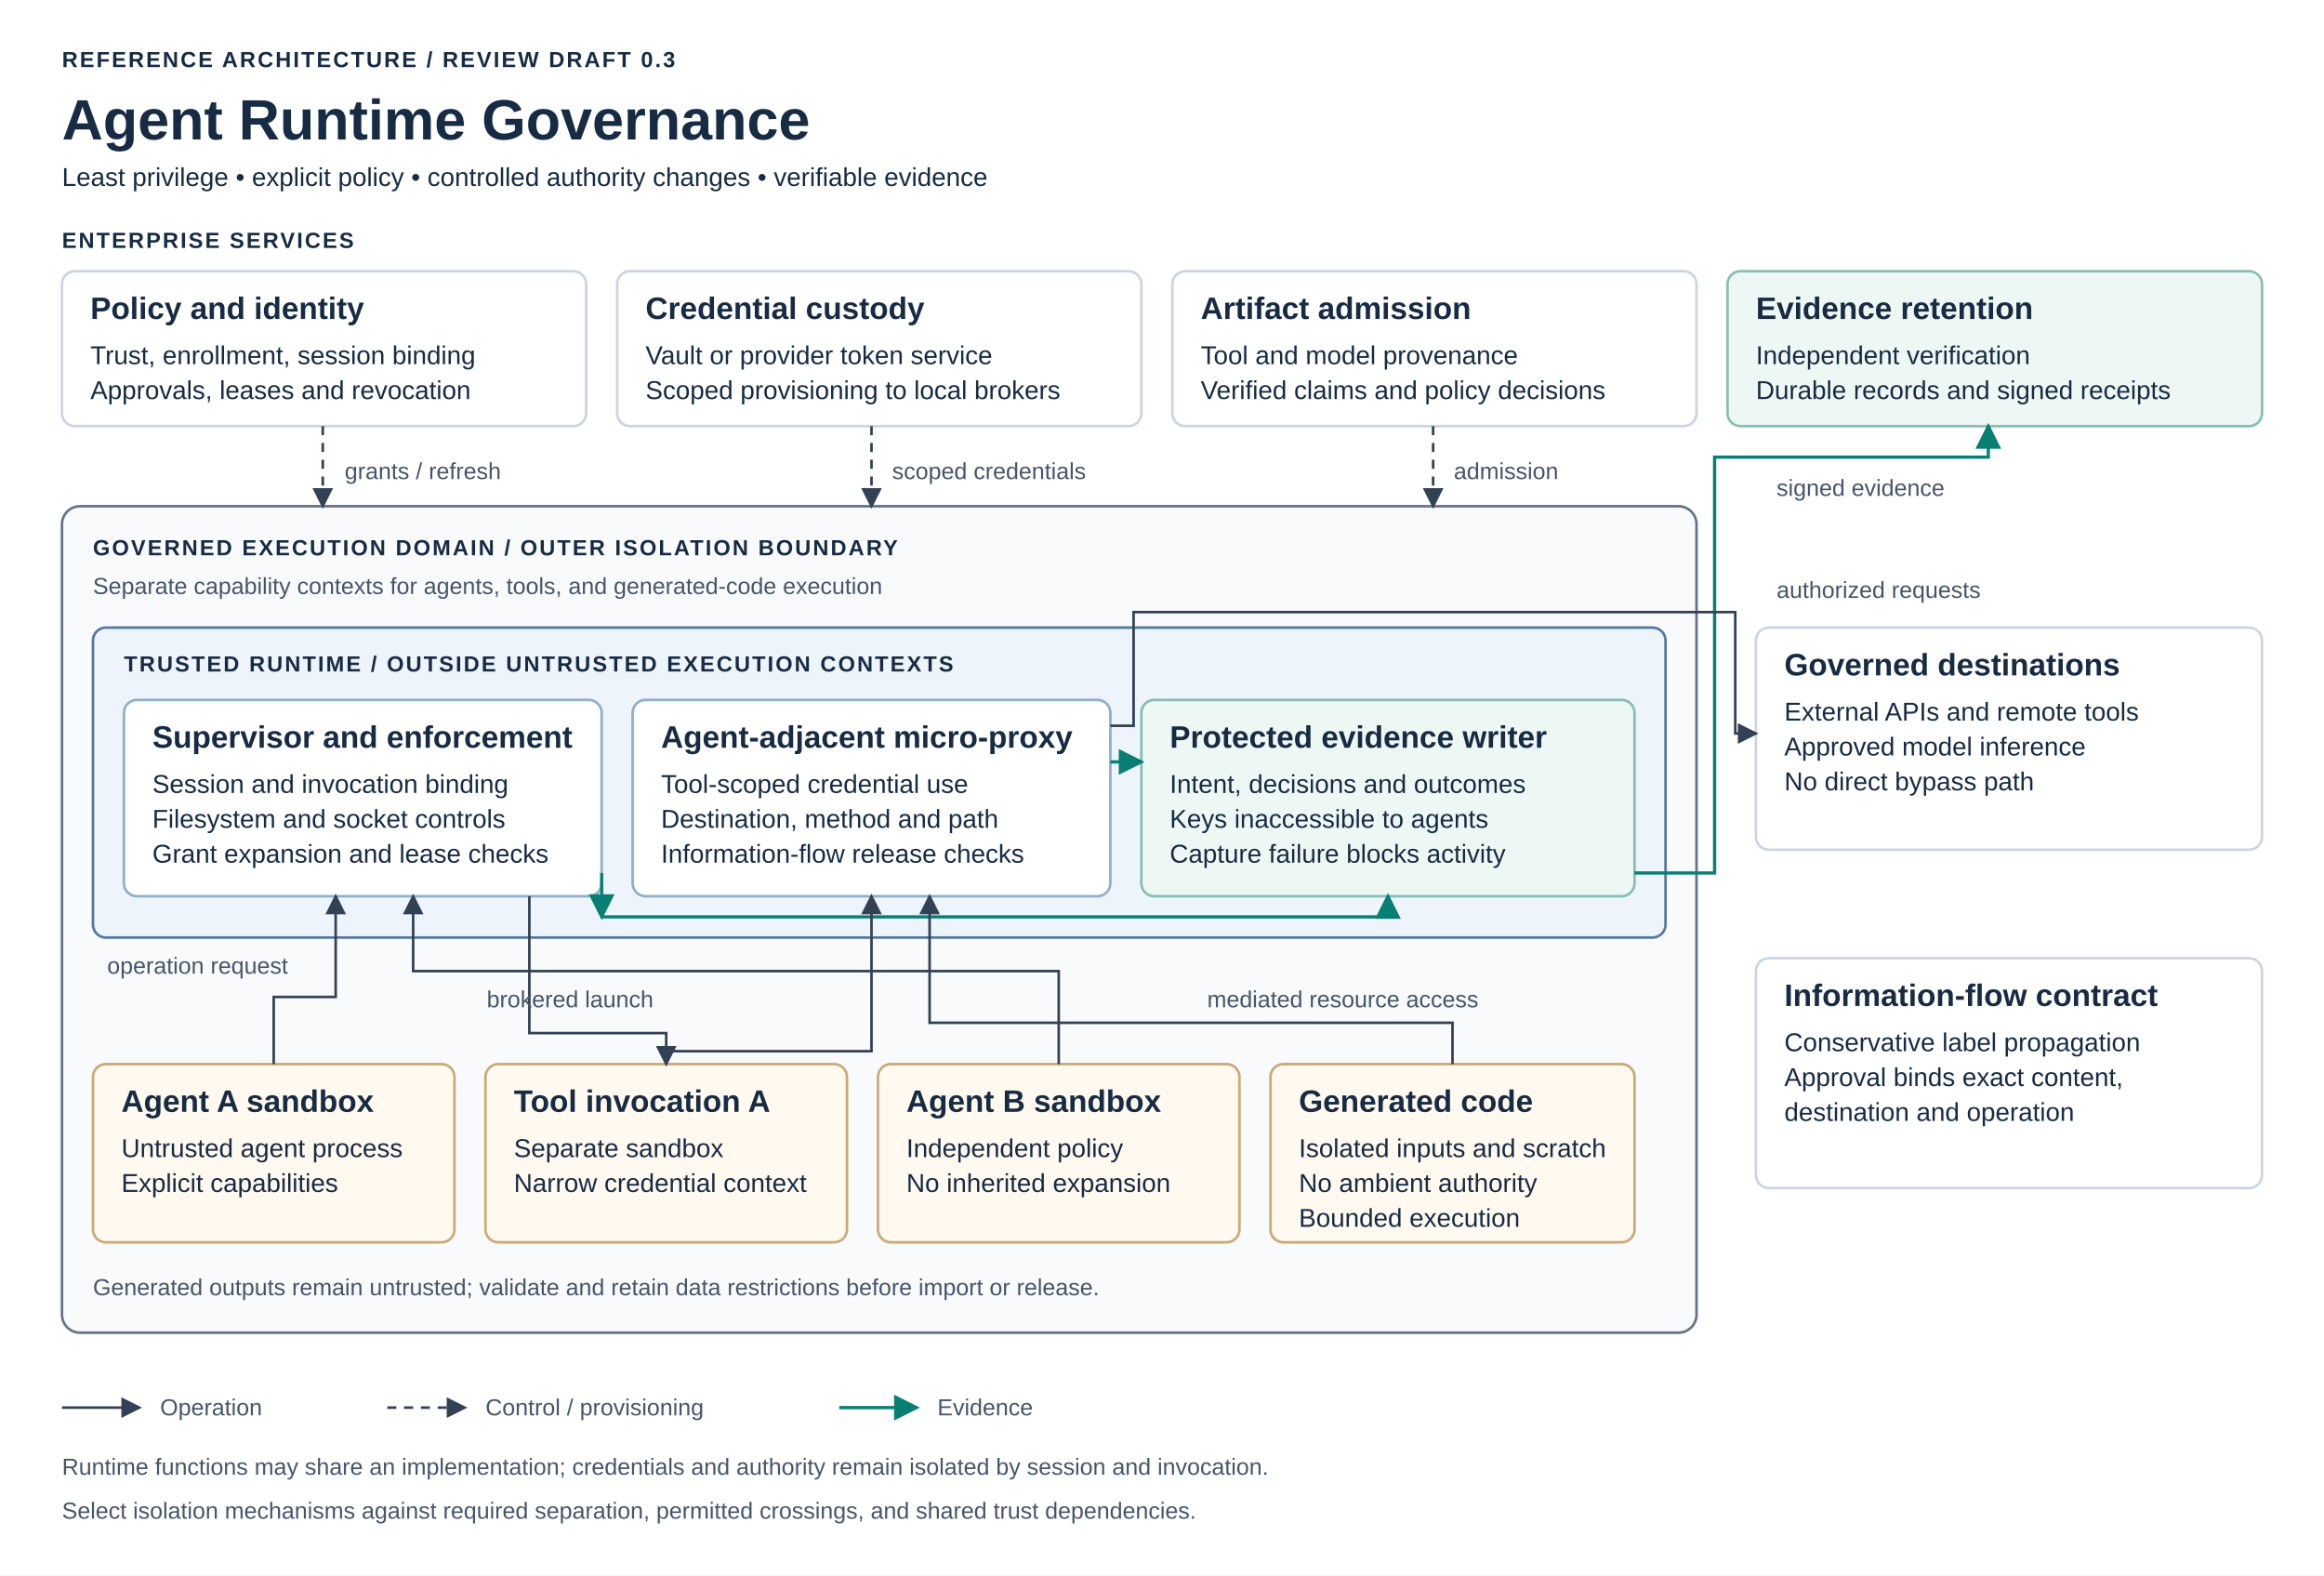
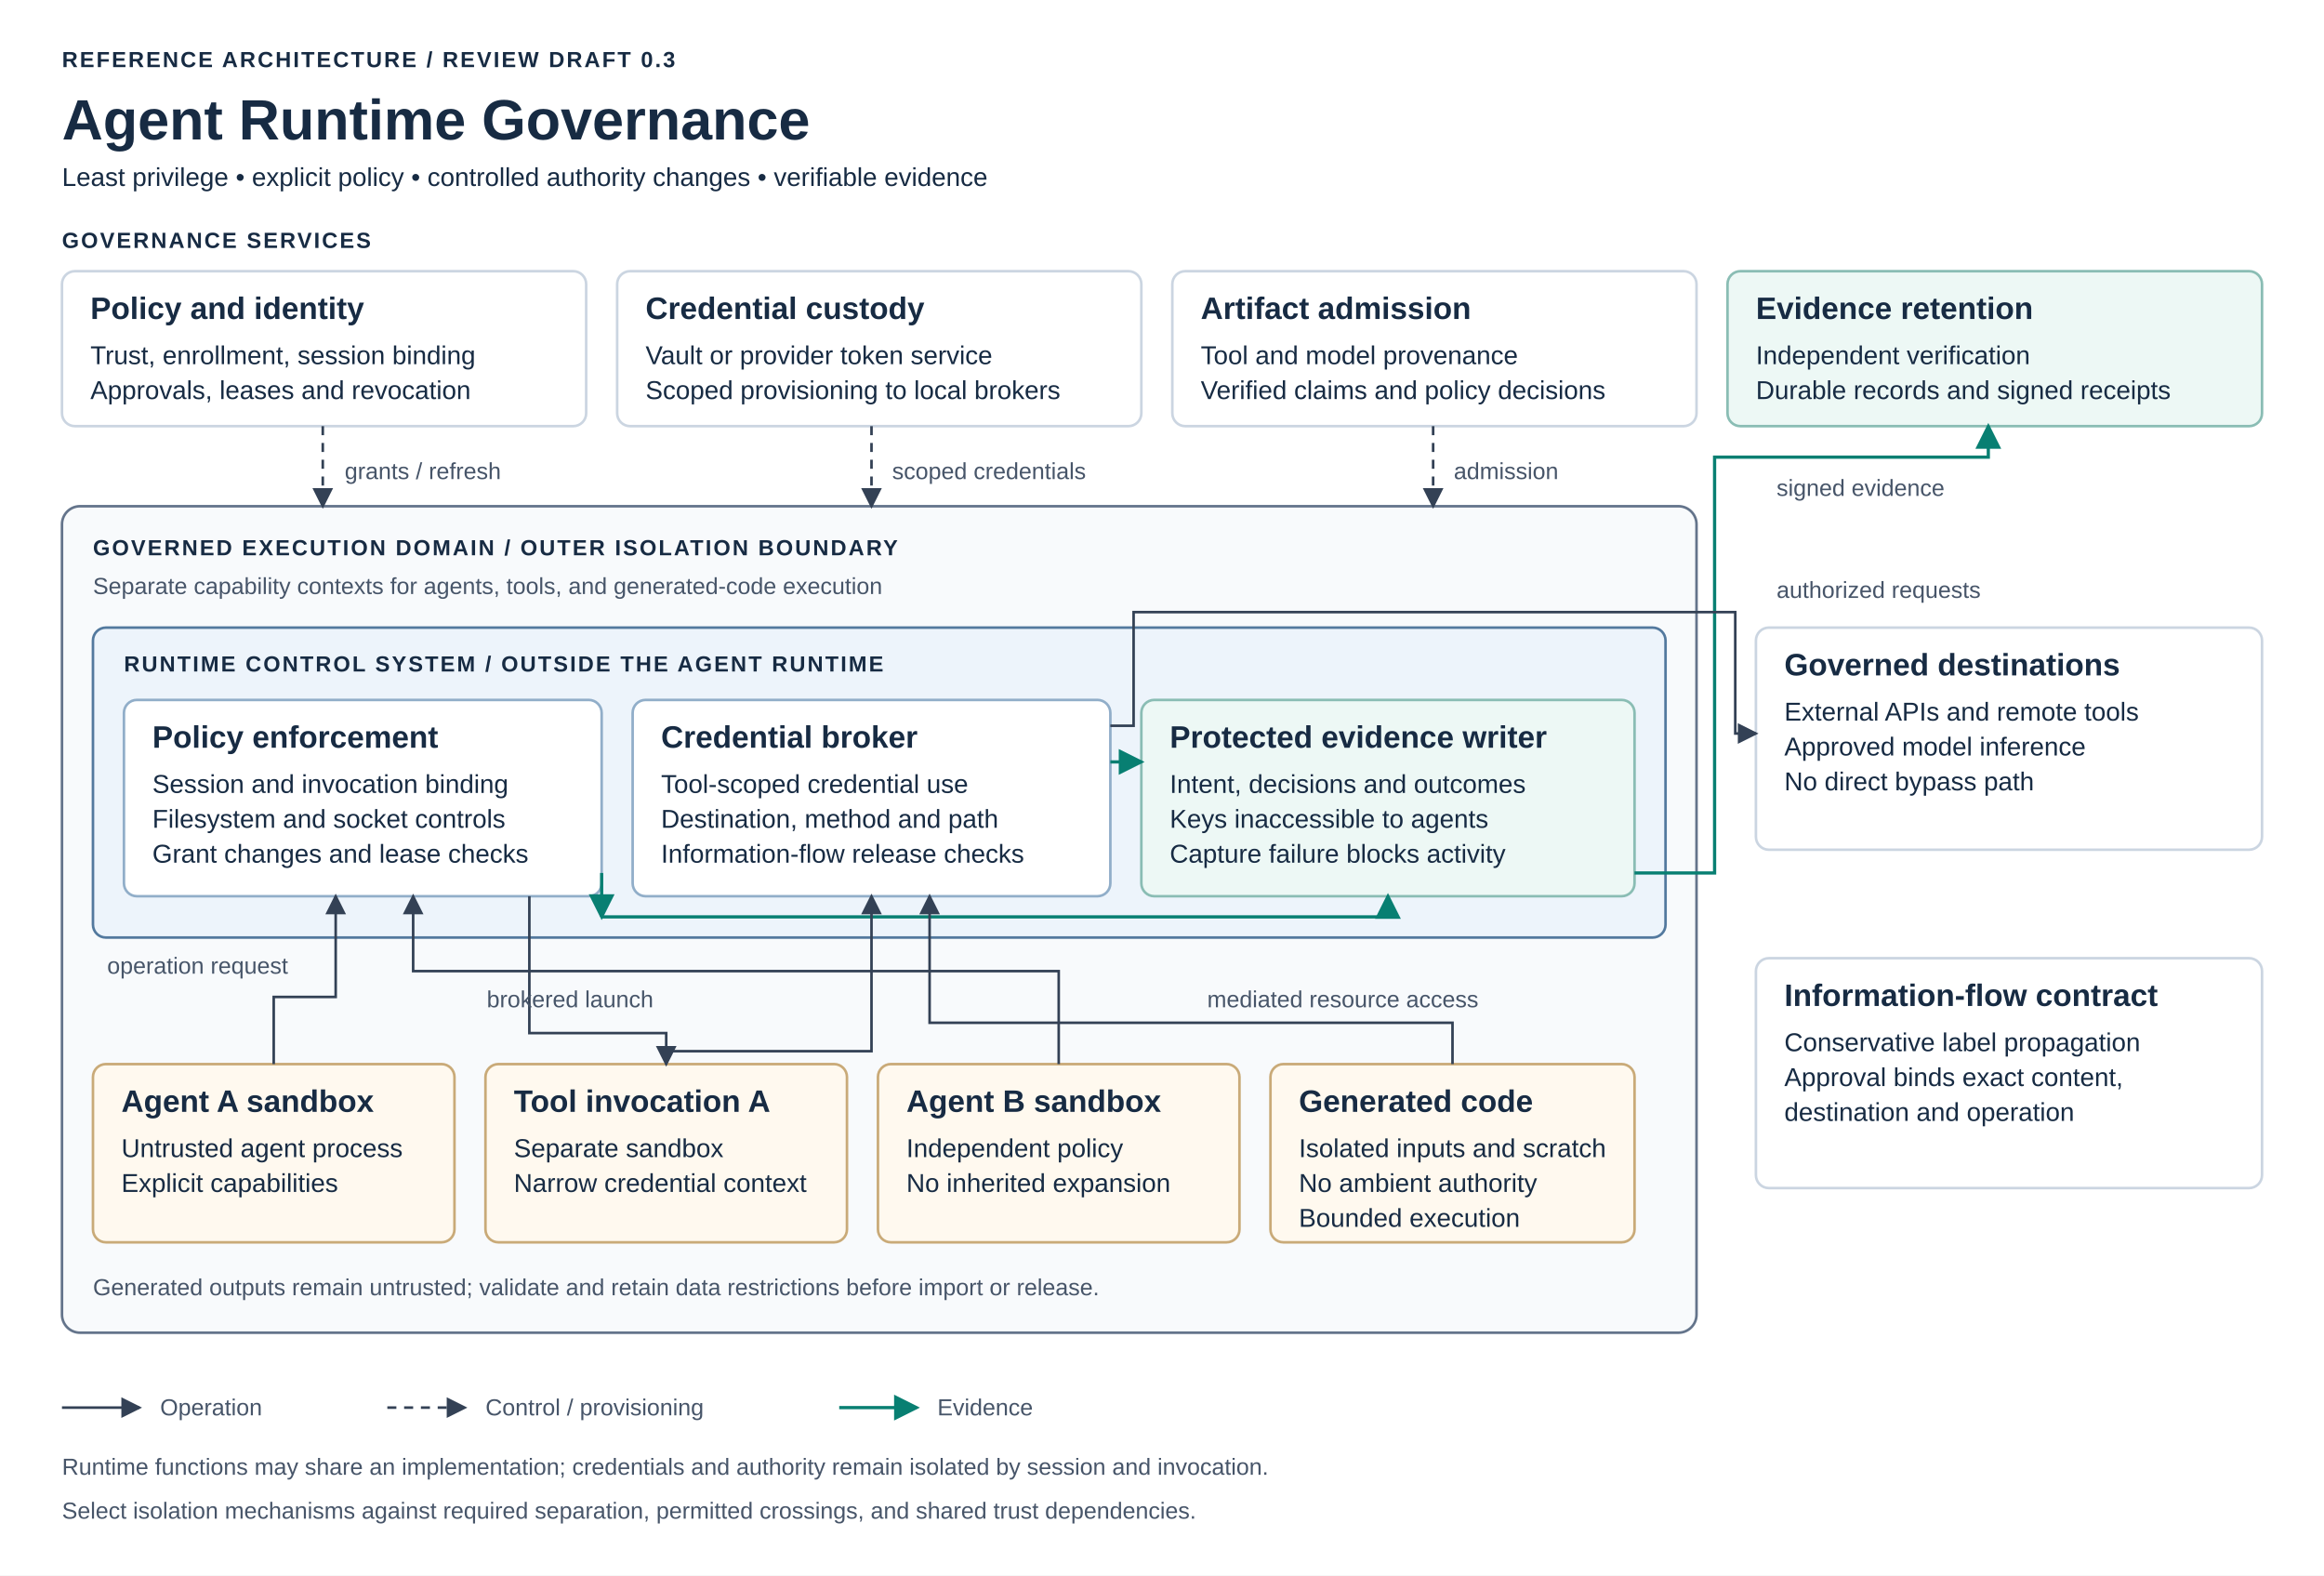
<svg xmlns="http://www.w3.org/2000/svg" width="1800" height="1220" viewBox="0 0 1800 1220" role="img" aria-labelledby="title desc">
  <defs>
    <marker id="arrow" markerWidth="8" markerHeight="8" refX="7" refY="4" orient="auto">
      <path d="M0 0L8 4L0 8Z" fill="#334155" />
    </marker>
    <marker id="green" markerWidth="8" markerHeight="8" refX="7" refY="4" orient="auto">
      <path d="M0 0L8 4L0 8Z" fill="#087f72" />
    </marker>
  </defs>
  <style>text{font-family:Arial,Helvetica,sans-serif;fill:#172b43}.small{font-size:18px;fill:#475569}.label{font-size:17px;font-weight:700;letter-spacing:1.5px}.heading{font-size:24px;font-weight:700}.body{font-size:20px}.flow{fill:none;stroke:#334155;stroke-width:2;marker-end:url(#arrow)}.control{stroke-dasharray:7 6}.evidence{fill:none;stroke:#087f72;stroke-width:2.5;marker-end:url(#green)}</style>
  <rect width="1800" height="1220" fill="#fff" />
  <text x="48" y="52" class="label">REFERENCE ARCHITECTURE / REVIEW DRAFT 0.3</text>
  <text x="48" y="108" font-size="44" font-weight="700">Agent Runtime Governance</text>
  <text x="48" y="144" class="body">Least privilege • explicit policy • controlled authority changes • verifiable evidence</text>
-   <text x="48" y="192" class="label">ENTERPRISE SERVICES</text>
+   <text x="48" y="192" class="label">GOVERNANCE SERVICES</text>
  <rect x="48" y="210" width="406" height="120" rx="10" fill="#fff" stroke="#cbd5e1" stroke-width="2" />
  <text x="70" y="247" class="heading">Policy and identity</text>
  <text x="70" y="282" class="body">Trust, enrollment, session binding</text>
  <text x="70" y="309" class="body">Approvals, leases and revocation</text>
  <rect x="478" y="210" width="406" height="120" rx="10" fill="#fff" stroke="#cbd5e1" stroke-width="2" />
  <text x="500" y="247" class="heading">Credential custody</text>
  <text x="500" y="282" class="body">Vault or provider token service</text>
  <text x="500" y="309" class="body">Scoped provisioning to local brokers</text>
  <rect x="908" y="210" width="406" height="120" rx="10" fill="#fff" stroke="#cbd5e1" stroke-width="2" />
  <text x="930" y="247" class="heading">Artifact admission</text>
  <text x="930" y="282" class="body">Tool and model provenance</text>
  <text x="930" y="309" class="body">Verified claims and policy decisions</text>
  <rect x="1338" y="210" width="414" height="120" rx="10" fill="#edf8f5" stroke="#8abdb4" stroke-width="2" />
  <text x="1360" y="247" class="heading">Evidence retention</text>
  <text x="1360" y="282" class="body">Independent verification</text>
  <text x="1360" y="309" class="body">Durable records and signed receipts</text>
  <rect x="48" y="392" width="1266" height="640" rx="14" fill="#f8fafc" stroke="#64748b" stroke-width="2" />
  <text x="72" y="430" class="label">GOVERNED EXECUTION DOMAIN / OUTER ISOLATION BOUNDARY</text>
  <text x="72" y="460" class="small">Separate capability contexts for agents, tools, and generated-code execution</text>
  <rect x="72" y="486" width="1218" height="240" rx="10" fill="#edf4fb" stroke="#53799e" stroke-width="2" />
-   <text x="96" y="520" class="label">TRUSTED RUNTIME / OUTSIDE UNTRUSTED EXECUTION CONTEXTS</text>
+   <text x="96" y="520" class="label">RUNTIME CONTROL SYSTEM / OUTSIDE THE AGENT RUNTIME</text>
  <rect x="96" y="542" width="370" height="152" rx="10" fill="#fff" stroke="#91aec9" stroke-width="2" />
-   <text x="118" y="579" class="heading">Supervisor and enforcement</text>
+   <text x="118" y="579" class="heading">Policy enforcement</text>
  <text x="118" y="614" class="body">Session and invocation binding</text>
  <text x="118" y="641" class="body">Filesystem and socket controls</text>
-   <text x="118" y="668" class="body">Grant expansion and lease checks</text>
+   <text x="118" y="668" class="body">Grant changes and lease checks</text>
  <rect x="490" y="542" width="370" height="152" rx="10" fill="#fff" stroke="#91aec9" stroke-width="2" />
-   <text x="512" y="579" class="heading">Agent-adjacent micro-proxy</text>
+   <text x="512" y="579" class="heading">Credential broker</text>
  <text x="512" y="614" class="body">Tool-scoped credential use</text>
  <text x="512" y="641" class="body">Destination, method and path</text>
  <text x="512" y="668" class="body">Information-flow release checks</text>
  <rect x="884" y="542" width="382" height="152" rx="10" fill="#edf8f5" stroke="#8abdb4" stroke-width="2" />
  <text x="906" y="579" class="heading">Protected evidence writer</text>
  <text x="906" y="614" class="body">Intent, decisions and outcomes</text>
  <text x="906" y="641" class="body">Keys inaccessible to agents</text>
  <text x="906" y="668" class="body">Capture failure blocks activity</text>
  <rect x="72" y="824" width="280" height="138" rx="10" fill="#fff9ef" stroke="#c9aa78" stroke-width="2" />
  <text x="94" y="861" class="heading">Agent A sandbox</text>
  <text x="94" y="896" class="body">Untrusted agent process</text>
  <text x="94" y="923" class="body">Explicit capabilities</text>
  <rect x="376" y="824" width="280" height="138" rx="10" fill="#fff9ef" stroke="#c9aa78" stroke-width="2" />
  <text x="398" y="861" class="heading">Tool invocation A</text>
  <text x="398" y="896" class="body">Separate sandbox</text>
  <text x="398" y="923" class="body">Narrow credential context</text>
  <rect x="680" y="824" width="280" height="138" rx="10" fill="#fff9ef" stroke="#c9aa78" stroke-width="2" />
  <text x="702" y="861" class="heading">Agent B sandbox</text>
  <text x="702" y="896" class="body">Independent policy</text>
  <text x="702" y="923" class="body">No inherited expansion</text>
  <rect x="984" y="824" width="282" height="138" rx="10" fill="#fff9ef" stroke="#c9aa78" stroke-width="2" />
  <text x="1006" y="861" class="heading">Generated code</text>
  <text x="1006" y="896" class="body">Isolated inputs and scratch</text>
  <text x="1006" y="923" class="body">No ambient authority</text>
  <text x="1006" y="950" class="body">Bounded execution</text>
  <text x="72" y="1003" class="small">Generated outputs remain untrusted; validate and retain data restrictions before import or release.</text>
  <rect x="1360" y="486" width="392" height="172" rx="10" fill="#fff" stroke="#cbd5e1" stroke-width="2" />
  <text x="1382" y="523" class="heading">Governed destinations</text>
  <text x="1382" y="558" class="body">External APIs and remote tools</text>
  <text x="1382" y="585" class="body">Approved model inference</text>
  <text x="1382" y="612" class="body">No direct bypass path</text>
  <rect x="1360" y="742" width="392" height="178" rx="10" fill="#fff" stroke="#cbd5e1" stroke-width="2" />
  <text x="1382" y="779" class="heading">Information-flow contract</text>
  <text x="1382" y="814" class="body">Conservative label propagation</text>
  <text x="1382" y="841" class="body">Approval binds exact content,</text>
  <text x="1382" y="868" class="body">destination and operation</text>
  <path d="M250 330 V392" class="flow control" />
  <text x="267" y="371" class="small">grants / refresh</text>
  <path d="M675 330 V392" class="flow control" />
  <text x="691" y="371" class="small">scoped credentials</text>
  <path d="M1110 330 V392" class="flow control" />
  <text x="1126" y="371" class="small">admission</text>
  <path d="M1266 676 H1328 V354 H1540 V330" class="evidence" />
  <text x="1376" y="384" class="small">signed evidence</text>
  <path d="M860 590 H884" class="evidence" />
  <path d="M466 710 H1075 V694" class="evidence" />
  <path d="M466 676 V710" class="evidence" />
  <path d="M860 562 H878 V474 H1344 V568 H1360" class="flow" />
  <text x="1376" y="463" class="small">authorized requests</text>
  <path d="M212 824 V772 H260 V694" class="flow" />
  <text x="83" y="754" class="small">operation request</text>
  <path d="M820 824 V752 H320 V694" class="flow" />
  <path d="M410 694 V800 H516 V824" class="flow" />
  <text x="377" y="780" class="small">brokered launch</text>
  <path d="M516 824 V814 H675 V694" class="flow" />
  <path d="M1125 824 V792 H720 V694" class="flow" />
  <text x="935" y="780" class="small">mediated resource access</text>
  <path d="M48 1090 H108" class="flow" />
  <text x="124" y="1096" class="small">Operation</text>
  <path d="M300 1090 H360" class="flow control" />
  <text x="376" y="1096" class="small">Control / provisioning</text>
  <path d="M650 1090 H710" class="evidence" />
  <text x="726" y="1096" class="small">Evidence</text>
  <text x="48" y="1142" class="small">Runtime functions may share an implementation; credentials and authority remain isolated by session and invocation.</text>
  <text x="48" y="1176" class="small">Select isolation mechanisms against required separation, permitted crossings, and shared trust dependencies.</text>
</svg>
